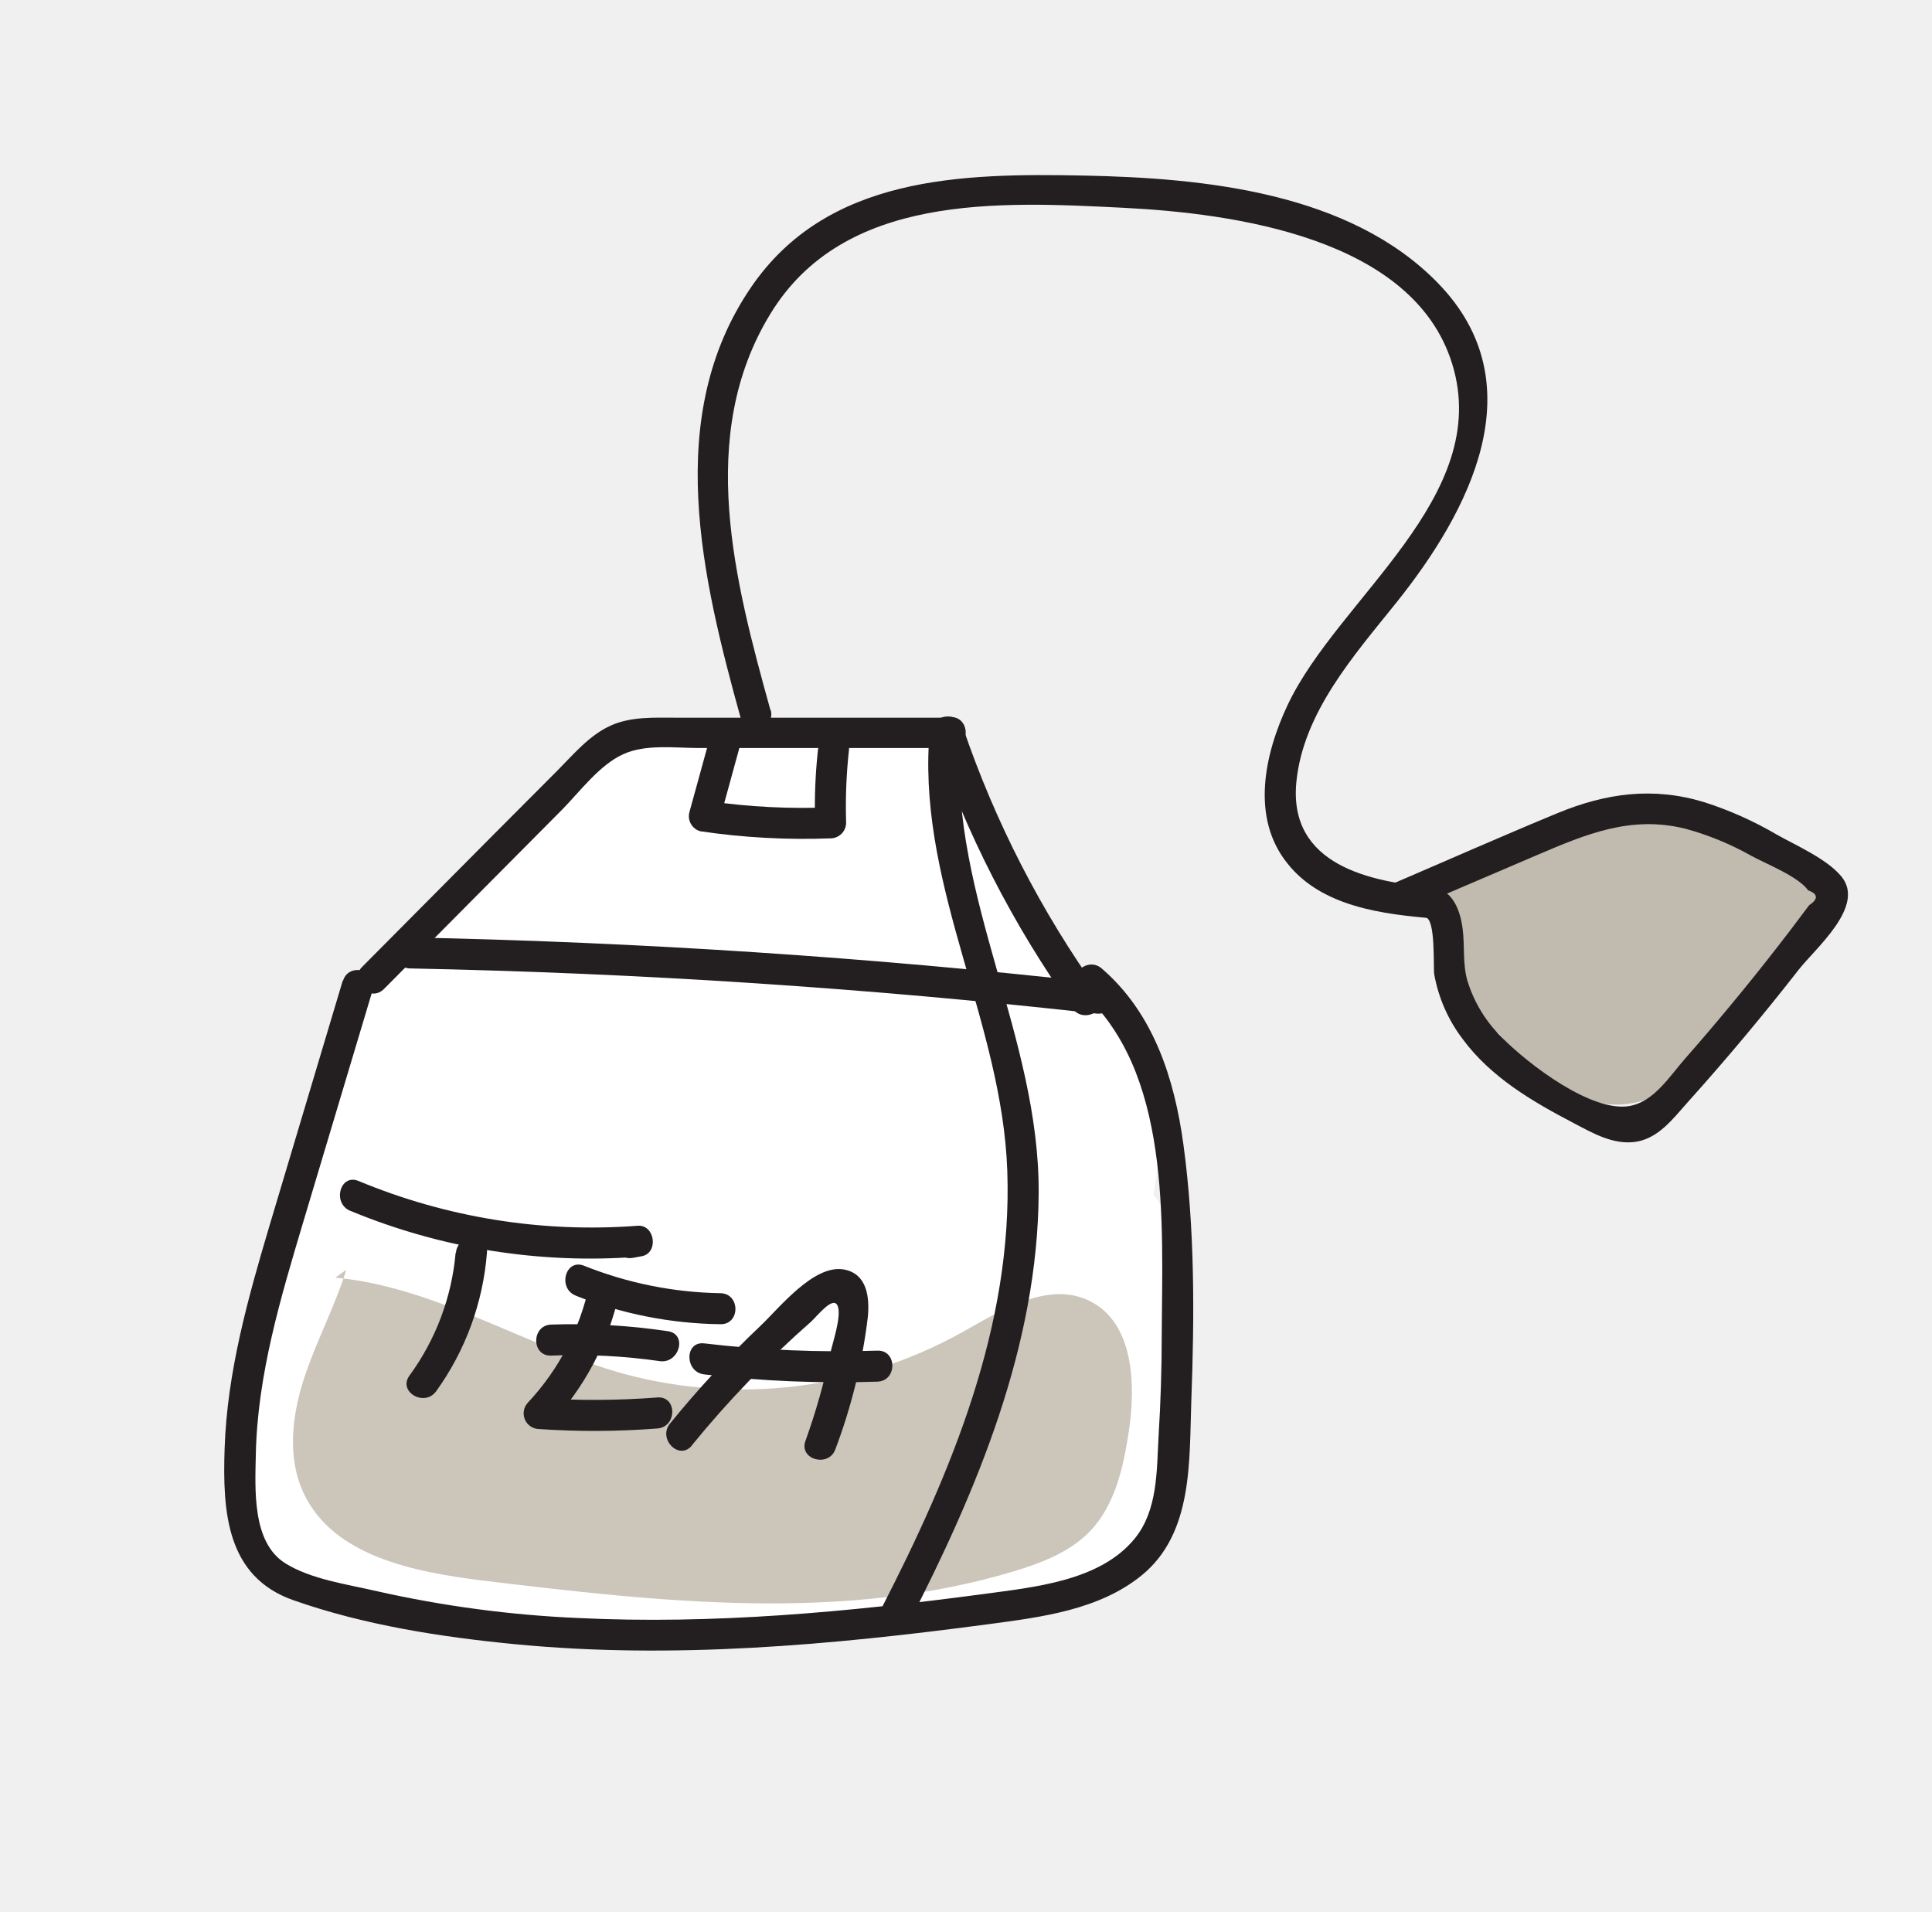
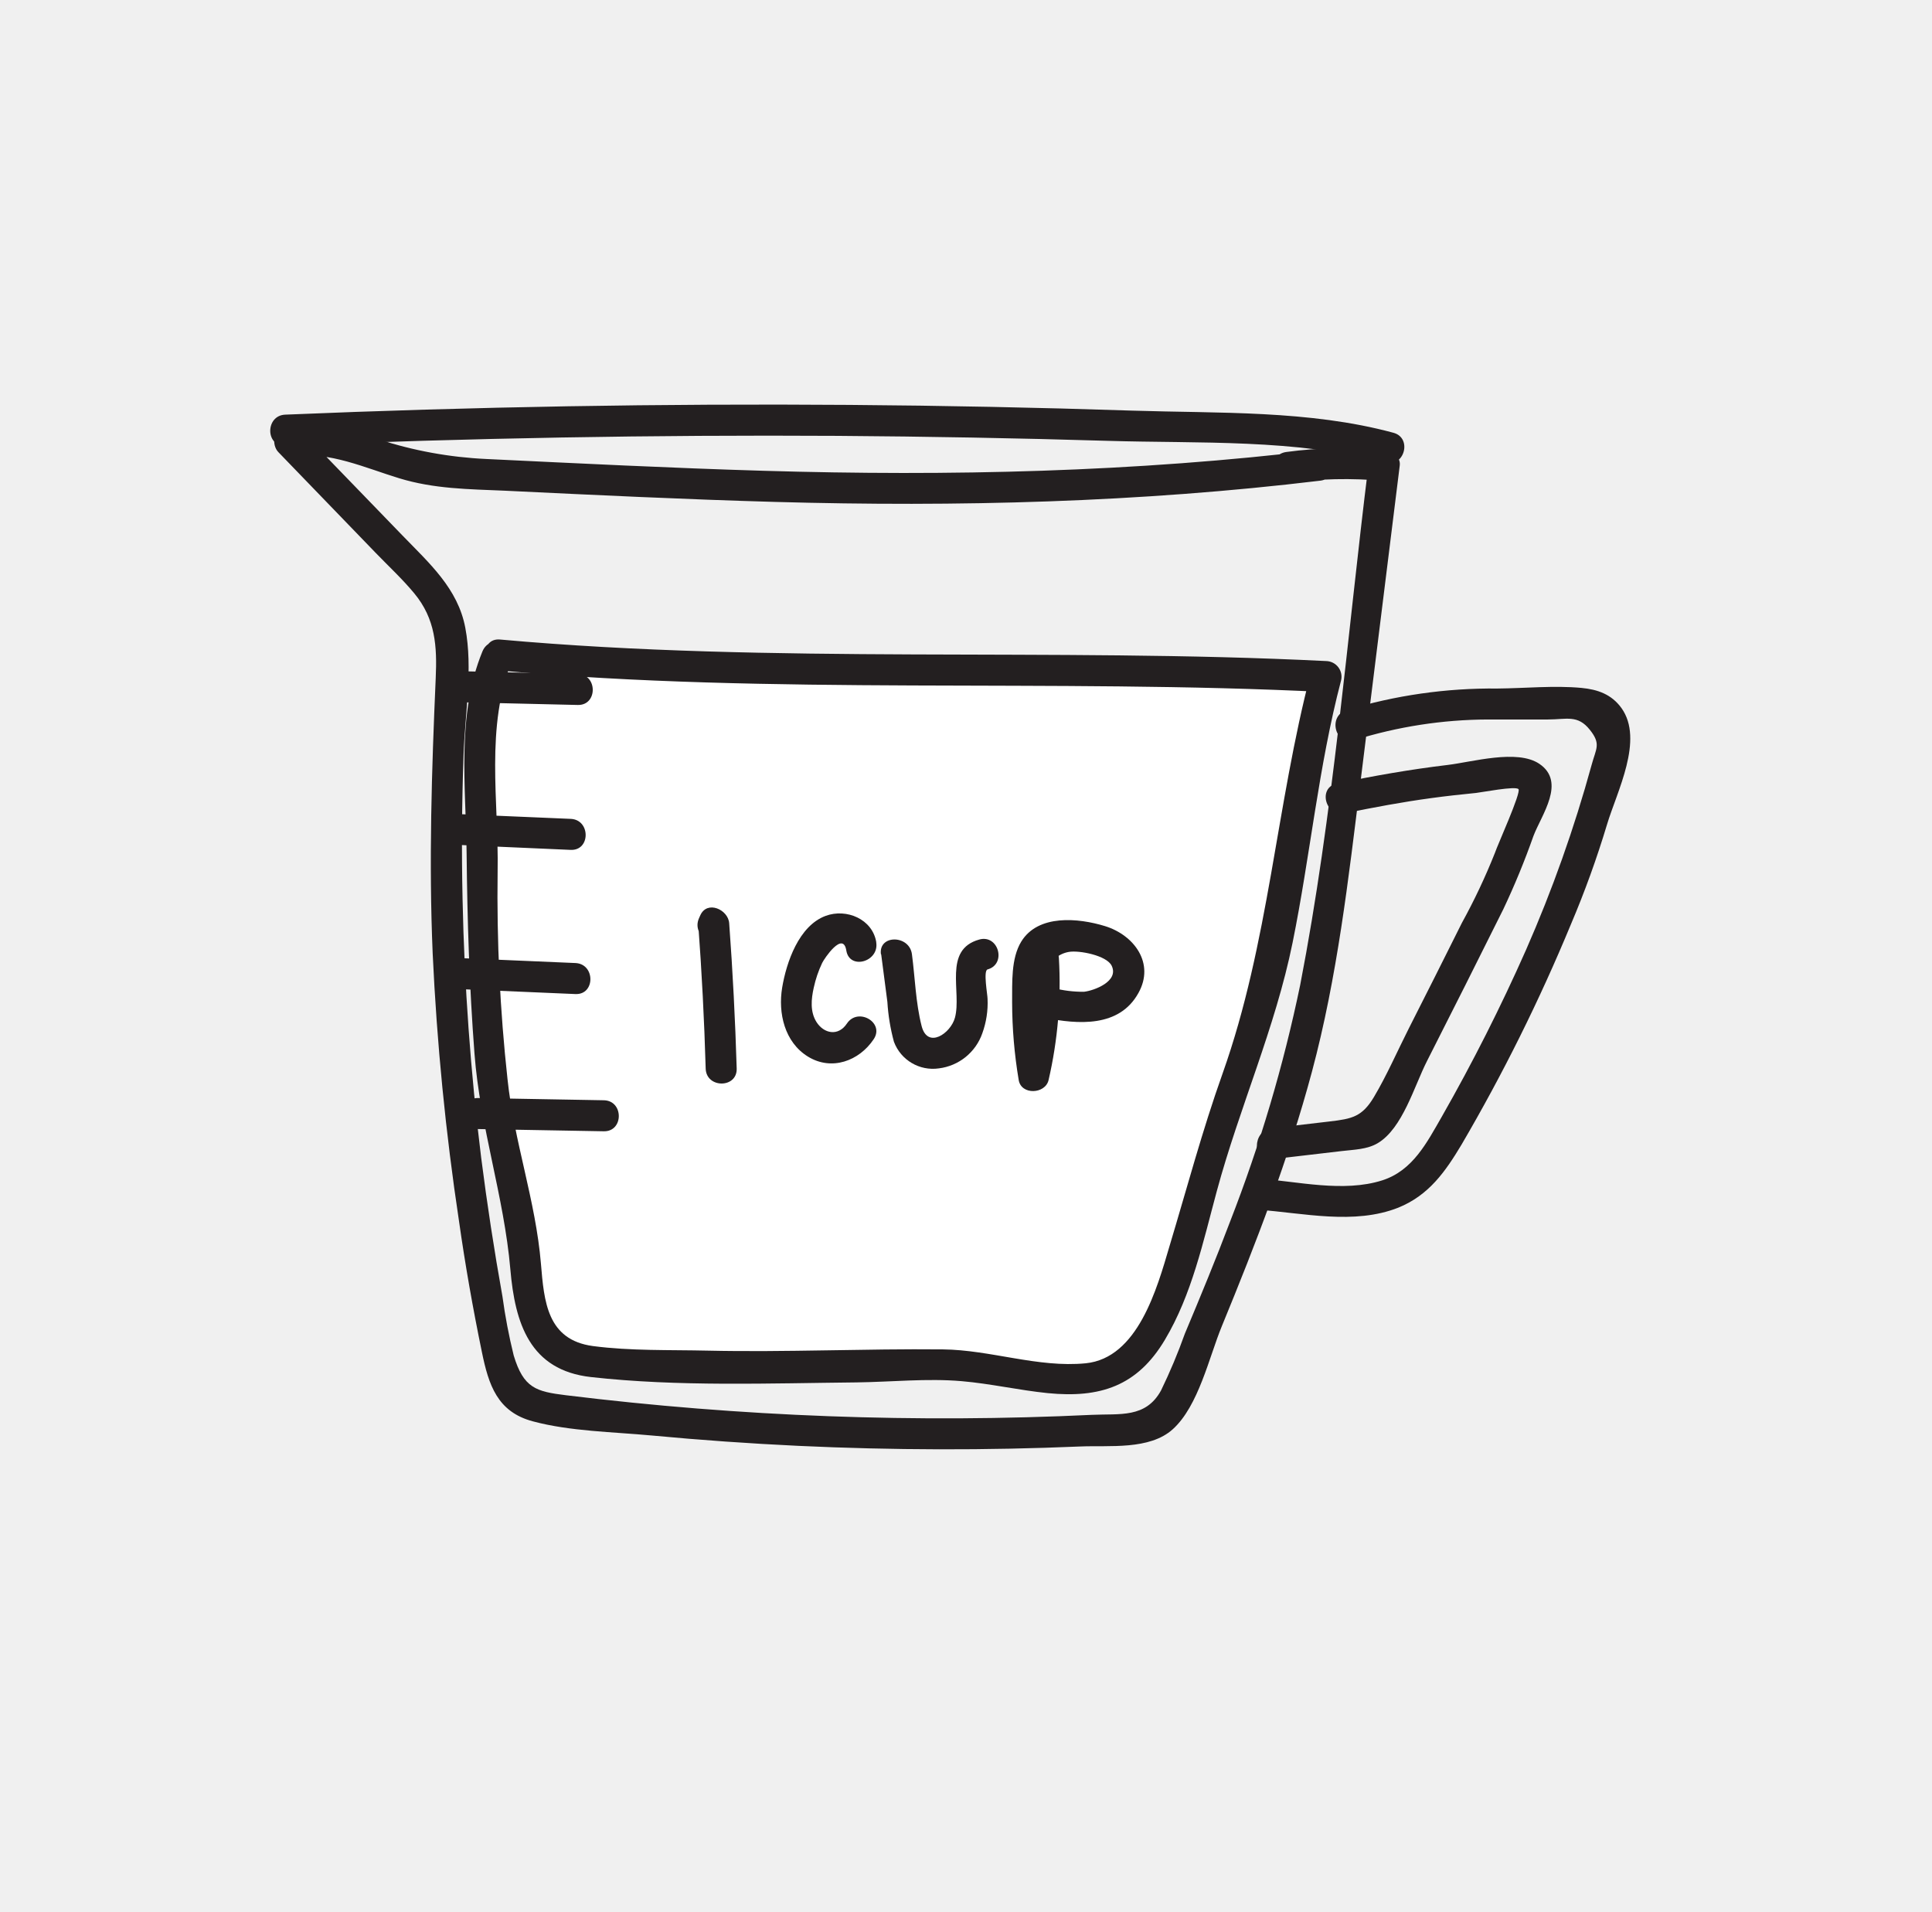
<svg xmlns="http://www.w3.org/2000/svg" id="Layer_1" data-name="Layer 1" viewBox="0 0 311.45 308.18">
  <defs>
-     <style>.cls-1{fill:#fff;}.cls-2{opacity:0.3;}.cls-3{fill:#4f3c18;}.cls-4{fill:#231f20;}.cls-5{fill:#edcc7c;}</style>
+     <style>.cls-1{fill:#231f20;}.cls-2{fill:#fff;}</style>
  </defs>
-   <path class="cls-1" d="M97.39,133.6c0-2.58,3.43-3.43,6-3.47,13.41-.22,28.63-2.95,42-3.17,8.13,10.78,10,21.14,17.47,32.37,5,7.51,14.19,18.89,14,27.91-.13,6.28-2.67,13.22.84,18.42l.34-6.64c-.3,6.63,2.08,13.08,2.68,19.7a37.09,37.09,0,0,1-8,26.28l6.41-4.79c-5.41,6-14.08,7.65-22.11,8.72a461.15,461.15,0,0,1-79.14,3.67c-9.65-.39-19.81-1.25-27.79-6.7a7.71,7.71,0,0,1-2.44-2.38,8.09,8.09,0,0,1-.7-4.23,49.12,49.12,0,0,1,4.38-18.69c2.19-4.81,5.25-9.72,4.49-14.95-1.57,2.14.27,5.55-1.3,7.69.18-9.75.41-20.34,4-29.4,2.19-5.53,4.41-11.11,7.71-16.06s7.42-9,11.58-13.08l16.31-16.07a66.87,66.87,0,0,0,8.54-9.58" />
-   <path class="cls-1" d="M107,136.26l-.28.58-3.58,3.59c1.33-1-.77-.34,1.9-.34,1.72,0,3.45-.14,5.16-.25,3.84-.26,7.67-.63,11.5-1,7.89-.8,15.77-1.67,23.7-1.86l-8.63-5c4.84,6.64,7.94,14,11.42,21.38,3.12,6.62,7.13,12.47,11.23,18.5,3,4.46,7.22,10.09,7.45,15.35.16,3.73-1,7.45-1,11.18a24.67,24.67,0,0,0,3.22,12.28c5.09,9,18.15,4.54,18.63-5l.34-6.64h-20c-.08,7.81,2.86,15.25,2.82,23,0,6.77-2.69,12.63-6.76,17.93-6,7.81,5.86,19.51,13.68,13.68l6.41-4.79-12.12-15.7c-3.85,3.94-9.39,4.88-14.66,5.71-6.49,1-13.06,1.63-19.6,2.23-15.09,1.37-30.26,2-45.41,1.86-7-.05-14-.14-21-.71A47.17,47.17,0,0,1,63,240.78c-2.51-.69-4.7-2.41-7.08-3.08q-2.5-1.84,1.15,3.05v-1.46c.42-1.25.17-3,.38-4.32A40.78,40.78,0,0,1,60,225.65c2.78-6.64,6.42-12.5,5.86-20-.33-4.43-2.87-8.41-7.34-9.64-4-1.09-9.47.63-11.29,4.59-1.9,4.14-1.63,7.31-2.14,11.58l1.37-5.05-.54,1.16,18.64,5.05c.29-15.35,2.31-31,12.5-43.25,10.56-12.74,24.59-22.39,34.29-35.89,3.15-4.39.76-11.14-3.59-13.68-5-3-10.52-.82-13.68,3.58-4.86,6.77-11.94,12.44-17.86,18.27-6.36,6.27-13,12.37-18.07,19.75-10.55,15.21-13.25,33.19-13.59,51.22-.19,9.42,14.38,14.29,18.63,5,1.9-4.14,1.63-7.3,2.14-11.57l-1.37,5,.54-1.16-18.64-5c.24,3.2-1.13,5.64-2.45,8.46a68.1,68.1,0,0,0-4.59,12.11c-2,8.07-3.77,18.62,2.47,25.29,10.8,11.53,30.92,11.05,45.34,11.35a462.16,462.16,0,0,0,53.14-2c15.6-1.48,34.76-1.62,46.48-13.62a10,10,0,0,0,.78-13.13c-2.82-3.54-8.85-5.6-12.9-2.58l-6.42,4.79L181.41,250a46.7,46.7,0,0,0,9.33-24.71c.76-9-2.74-17.43-2.65-26.31.12-12.94-19.36-12.8-20,0l-.34,6.64,18.64-5c-2.17-3.83.79-11.42.35-15.88-.66-6.63-3.6-12.77-7.05-18.39-3-4.94-6.65-9.49-9.66-14.45-3.58-5.9-6.09-12.33-9.1-18.53-3.14-6.44-7.37-16-15.49-16.4-6.92-.35-14.15.88-21,1.59s-14,1.1-21,1.58c-6.82.47-14.17,3.24-15.65,10.81-1,5.3,1.5,10.8,7,12.3,4.9,1.35,11.26-1.65,12.3-7Z" />
-   <g class="cls-2">
-     <path class="cls-3" d="M258.38,151.24c8.18-1.88,14.87,4.79,23.05,4.87l-5-18.63c-7.51,4-13.51,12-19.4,18-7.7,7.79,2.61,22.51,12.12,15.7l9-6.43L266,149q-6.87,5.81-13.48,11.89c-5.49,5.06-2.74,15,4.41,16.72,7.41,1.82,15.82-2.21,17.25-10.2,1.56-8.81-6.54-15.23-14.69-11.3L261,156l-2.66-.36a12.64,12.64,0,0,0-3.91.33,10.38,10.38,0,0,0-6.65,5.24l13.68-3.59c-6.93-3.87-8.68-13.23-18.63-10.4-3.2.9-6.29,3.61-7,7l-.15.73,18.28-2.39c.71,1.09-1.05,2.8-1.76,3.33,3.61-2.71,5.87-6.65,4.6-11.29-1.13-4.1-5.29-7.55-9.64-7.34-1.52.07-3,.18-4.52.35-4,.44-7.52,2.14-9.13,6.15-1.37,3.4-1,8.4,2.06,10.92,7.34,5.94,15.74,8.74,25.2,6.86,8.32-1.65,14.78-6.59,23.57-6.42v-20h-3.08c-12.87,0-12.89,20,0,20h3.08c12.88,0,12.87-19.74,0-20-7.8-.15-14.54,1.78-21.64,4.74-4.06,1.69-9,3.89-13,.68l-7.08,17.07c1.51-.17,3-.28,4.52-.35l-5-18.64c-7.56,5.7-10.92,15.54-5.42,24,4.36,6.73,16.44,6.5,18.28-2.39l.15-.73-7,7,.83-.23-7.7-1,.7.49-3.58-3.58c3.52,5.27,7.37,9.58,13,12.72,4.5,2.52,11.19,1.31,13.68-3.59l.28-.56-6,4.6c-5.42,1.15,2.26.48,3.5.3a21.87,21.87,0,0,0,6.73-2.28L254.86,162.1l1.89-2.63,5.05-1.36.42.22,4.41,16.72q6.62-6.11,13.48-11.9c8.59-7.24-2.86-22.33-12.12-15.7l-9,6.43,12.12,15.71,8.24-8.35c2.22-2.25,4.3-5,7.11-6.49,9-4.74,4.55-18.54-5.05-18.64-4,0-8.23-3.58-12.27-4.43a36.76,36.76,0,0,0-16.1.27c-12.54,2.89-7.23,22.17,5.32,19.29Z" />
-   </g>
-   <path class="cls-4" d="M153.29,115.69l-29,0c-5.15,0-10.3,0-15.45,0-3.47,0-7.1-.19-10.34,1.25-3.48,1.55-6.06,4.68-8.68,7.31L79.59,134.51,58.36,155.88c-2.27,2.29,1.27,5.83,3.54,3.54l19.17-19.3,9.59-9.65c2.93-3,6-7.16,9.8-8.89,3.65-1.67,8.33-1,12.28-1l13.52,0,27,0c3.22,0,3.22-5,0-5Z" />
-   <g class="cls-2">
-     <path class="cls-3" d="M55.82,204.69c-1.85,6-4.9,11.62-6.84,17.62s-2.7,12.76,0,18.45c4.77,10.05,17.62,12.62,28.66,14,28.63,3.46,58.25,6.84,85.86-1.49,4.5-1.36,9.08-3.13,12.31-6.54,3.92-4.16,5.25-10.08,6.12-15.73,1.22-7.86.84-17.83-6.32-21.31-6.66-3.24-14.19,1.53-20.65,5.15a73,73,0,0,1-54.09,6.7c-15.93-4.31-30.38-14.05-46.81-15.59" />
-   </g>
-   <path class="cls-5" d="M152.81,117.89a161.8,161.8,0,0,0,22.24,43.43" />
-   <path class="cls-4" d="M150.39,118.56a169.48,169.48,0,0,0,22.5,44c1.85,2.59,6.19.1,4.32-2.53a164.48,164.48,0,0,1-22-42.83c-1-3-5.86-1.73-4.83,1.33Z" />
-   <path class="cls-4" d="M55.24,158.12q-5.88,19.68-11.77,39.37c-3.49,11.74-6.86,23.72-7.26,36-.34,10.21.28,20.7,11.14,24.48,11.39,4,23.7,5.91,35.66,7.07,25.46,2.47,51.11.14,76.38-3.23,8.47-1.13,17.8-2.28,24.66-7.87,8.33-6.79,7.65-18.48,8-28.24.51-13.64.57-27.62-1.27-41.16-1.45-10.65-4.8-21.2-13.17-28.42-2.42-2.09-6,1.43-3.53,3.54,14.84,12.81,13.28,37.62,13.2,55.37q0,8.25-.51,16.48c-.31,5.56-.12,11.9-3.81,16.46-5.61,6.93-16.3,7.87-24.52,9-21.61,2.87-43.45,4.92-65.27,3.85a183.6,183.6,0,0,1-32.35-4.31C56.1,255.41,50.11,254.59,46,252c-5.4-3.36-4.87-11.94-4.76-17.54.26-12.83,4-25.26,7.64-37.46q5.61-18.78,11.24-37.55c.92-3.09-3.9-4.41-4.83-1.33Z" />
-   <path class="cls-4" d="M124.18,114.4c-5.69-20.54-12-44.18,0-63.79C136,31.17,161,32.49,181,33.49c17.76.88,46.81,4.78,53.1,25.16,6.62,21.46-18.41,37.77-26.53,55-3.71,7.87-6,18.16,0,25.57,5.57,7,15.43,8.16,23.73,8.85,3.21.26,3.19-4.74,0-5-10.43-.86-23.62-3.61-22.32-17,1.09-11.19,9.29-20.41,16-28.78,11.91-14.82,22.66-35.31,6.88-51.6-14.27-14.73-37.83-17-57.16-17.39-19.71-.39-41.36.05-53.62,18-14.26,20.86-7.88,47-1.67,69.48.86,3.09,5.69,1.78,4.83-1.33Z" />
-   <path class="cls-4" d="M226.37,147l21.37-9.15c8-3.42,15.22-6.45,24-4.25A46.49,46.49,0,0,1,282.4,138c2.35,1.26,7.57,3.34,9.08,5.52q2.43.88.14,2.43l-1.11,1.48c-1.35,1.81-2.71,3.6-4.1,5.37q-3.69,4.75-7.53,9.37-3.54,4.28-7.2,8.44c-2.57,2.93-5.06,7-9,7.68-6.08,1.06-16.25-6.7-20.45-10.94a21.7,21.7,0,0,1-5.71-9.37c-.76-2.78-.37-5.5-.74-8.31-.47-3.54-2-6.91-6.07-6.79-3.21.1-3.22,5.1,0,5,1.78-.05,1.31,8.07,1.5,9.2a24.31,24.31,0,0,0,4.55,10.37c4.54,6.19,11.31,10.14,18,13.63,3,1.58,6.25,3.45,9.78,3,3.82-.51,6.19-3.8,8.59-6.47q9.27-10.32,17.8-21.26c2.74-3.52,10.88-10.28,6.9-15.08-2.36-2.84-7.2-4.93-10.38-6.72a58.08,58.08,0,0,0-11.75-5.25c-8.21-2.49-15.77-1.46-23.63,1.78-9.12,3.77-18.16,7.78-27.24,11.67-2.95,1.26-.41,5.57,2.52,4.31Z" />
-   <path class="cls-4" d="M56.49,195.19a101,101,0,0,0,46.31,7.4l-.67-4.91-1.41.26c-3.16.59-1.82,5.41,1.33,4.82l1.41-.26c2.75-.51,2.15-5.12-.66-4.91a97.68,97.68,0,0,1-45-7.22c-3-1.23-4.27,3.6-1.33,4.82Z" />
-   <path class="cls-4" d="M73.45,201.94A39.31,39.31,0,0,1,66,221.75c-1.89,2.61,2.44,5.11,4.31,2.52a44.1,44.1,0,0,0,8.19-22.33c.28-3.21-4.72-3.19-5,0Z" />
-   <path class="cls-4" d="M95,207.1a39.79,39.79,0,0,1-9.9,19,2.53,2.53,0,0,0,1.77,4.26,132.35,132.35,0,0,0,19.1-.09c3.19-.25,3.22-5.25,0-5a132.35,132.35,0,0,1-19.1.09l1.77,4.27a44.73,44.73,0,0,0,11.18-21.16c.69-3.14-4.13-4.48-4.82-1.33Z" />
-   <path class="cls-4" d="M88.85,218.52a95.75,95.75,0,0,1,17.5.89c3.15.46,4.51-4.36,1.33-4.82a102.25,102.25,0,0,0-18.83-1.07c-3.2.11-3.22,5.11,0,5Z" />
-   <path class="cls-4" d="M92.79,208.85a65.56,65.56,0,0,0,23.35,4.61c3.22.06,3.22-4.94,0-5a61.81,61.81,0,0,1-22-4.43c-3-1.19-4.29,3.64-1.33,4.82Z" />
-   <path class="cls-4" d="M111.52,233a166,166,0,0,1,19.21-19.93c1-.9,3.65-4.37,4.33-2.5.61,1.69-.85,5.87-1.22,7.63a106.05,106.05,0,0,1-4,14.08c-1.08,3,3.75,4.34,4.83,1.33a91.1,91.1,0,0,0,5.23-21.31c.3-3.17-.1-7-3.9-7.67-4.85-.81-10.36,6.21-13.43,9.11A165.48,165.48,0,0,0,108,229.49c-2,2.47,1.49,6,3.53,3.53Z" />
-   <path class="cls-4" d="M113.52,221.55a186.08,186.08,0,0,0,27.92,1.17c3.21-.1,3.22-5.1,0-5a186.08,186.08,0,0,1-27.92-1.17c-3.19-.37-3.16,4.63,0,5Z" />
-   <path class="cls-4" d="M114.75,117.78l-3.6,13.09A2.52,2.52,0,0,0,112.9,134a113.86,113.86,0,0,0,21,1.14,2.53,2.53,0,0,0,2.5-2.5,83.85,83.85,0,0,1,.46-11.75c.34-3.2-4.66-3.17-5,0a83.85,83.85,0,0,0-.46,11.75l2.5-2.5a107.3,107.3,0,0,1-19.7-1L116,132.2l3.59-13.09c.85-3.11-4-4.43-4.82-1.33Z" />
-   <path class="cls-4" d="M66.12,156.11q55.46,1.11,110.64,7.28c3.2.36,3.17-4.65,0-5q-55.12-6.16-110.64-7.28c-3.22-.06-3.22,4.94,0,5Z" />
-   <path class="cls-4" d="M149.74,119.69c-1.37,23.88,11.79,45.35,12.64,69,.9,25-9.07,48.76-20.26,70.53-1.47,2.86,2.84,5.39,4.32,2.52,11.06-21.52,20.87-44.85,21-69.45.13-25-14.13-47.6-12.69-72.57.18-3.22-4.82-3.21-5,0Z" />
+   <path class="cls-1" d="M212.79,72.51C183,76.1,153.07,76.78,123.1,75.89c-14.9-.44-29.8-1.19-44.69-1.9A65.73,65.73,0,0,1,61,70.81c-4.92-1.53-9.82-2.83-15-2.09-2,.28-2.28,3-1.11,4.18l15.7,16.25c2.07,2.14,4.28,4.19,6.18,6.48,3.44,4.14,3.7,8.55,3.47,13.7-.65,14.82-1.12,29.54-.49,44.37A419.14,419.14,0,0,0,74,196.88c1,7.05,2.24,14.07,3.68,21.05,1.09,5.32,2.49,9.67,8.23,11.19,6,1.61,12.94,1.7,19.16,2.28q11.81,1.11,23.65,1.67,22.7,1.06,45.43.1c4.65-.2,11.17.61,14.92-2.79,4.15-3.76,5.85-11.64,7.9-16.61,5.52-13.42,10.77-27,14.52-41,4.1-15.32,5.88-31,7.83-46.75l6.33-51c.17-1.43-1.3-2.39-2.5-2.5a70.66,70.66,0,0,0-15.79.34c-3.14.42-3.18,5.43,0,5a70.66,70.66,0,0,1,15.79-.34L220.6,75c-3.46,27.84-5.66,56.22-11,83.77a238.18,238.18,0,0,1-11.3,38.14C196,203,193.52,209,191,215a89.7,89.7,0,0,1-3.84,9.15c-2.47,4.48-6.61,3.71-11.12,3.92a500.62,500.62,0,0,1-84.8-3.16c-4.8-.59-6.84-1.13-8.43-6.42A90.11,90.11,0,0,1,81,209q-2-11.15-3.43-22.37a408.23,408.23,0,0,1-3-41.63q-.26-11.65.16-23.31c.23-6.64,1.53-13.9.28-20.49-1.19-6.34-5.83-10.43-10.13-14.88L48.48,69.37l-1.11,4.17c5.67-.81,11.66,1.94,17,3.56,5.6,1.71,11.13,1.75,17,2,14.53.7,29.07,1.4,43.62,1.81,29.36.82,58.69.09,87.87-3.43,3.15-.38,3.19-5.38,0-5Z" />
+   <path class="cls-1" d="M216.84,131.09c4.61-.94,9.24-1.81,13.91-2.44,2.39-.33,4.8-.59,7.21-.83.89-.09,6.37-1.16,6.83-.61s-3.38,9-3.81,10.3a99.41,99.41,0,0,1-5.31,11.25q-4.24,8.51-8.55,17c-1.86,3.67-3.53,7.54-5.63,11.07-1.9,3.19-3.53,3.52-7.08,3.94l-9.4,1.1c-3.16.37-3.2,5.37,0,5l11.28-1.32c2-.24,4.09-.25,5.82-1.28,4-2.39,5.87-9.18,7.92-13.21q6.22-12.24,12.33-24.53a123.84,123.84,0,0,0,4.84-11.77c1.29-3.4,5.31-8.7.94-11.64-3.57-2.4-10.82-.28-14.78.19-6,.72-11.93,1.75-17.85,3-3.15.65-1.82,5.47,1.33,4.82Z" />
+   <path class="cls-1" d="M202.76,195c7.36.53,15.53,2.49,22.66-.33,4.93-2,7.59-5.82,10.2-10.18A289.15,289.15,0,0,0,253.24,149a155.94,155.94,0,0,0,5.82-16.09c1.58-5.28,6-13.65,2.33-18.77-1.6-2.22-3.83-3-6.45-3.25-4.38-.41-9.11.06-13.52.1A80.83,80.83,0,0,0,217,114.49c-3,1-1.74,5.8,1.33,4.82a72.94,72.94,0,0,1,21.5-3.33c3.23,0,6.46,0,9.7,0,3,0,4.8-.81,6.76,1.66,1.85,2.31,1,3,.28,5.69A215.93,215.93,0,0,1,246,153.13,296.15,296.15,0,0,1,232.43,180c-2.41,4.18-4.67,8.69-9.6,10.27-6.29,2-13.66.16-20.07-.3-3.21-.23-3.19,4.77,0,5Z" />
+   <path class="cls-2" d="M80.58,105.59c44.54,4.11,88.49,1.16,133.16,3.47-4.72,17.46-5.72,39.19-11.61,57-2.85,8.66-6.07,16.45-8.42,25.26s-6,25.14-13.92,29.66c-6.13,3.5-20.71-1.23-27.77-1q-26.93.89-53.86-.34c-2.89-.13-6-.33-8.35-2-4-2.73-4.72-8.28-5-13.13-.84-13-4.85-20.38-5.69-33.38-.52-8.1-2-19.73-1.46-27.83.7-11.69-2.2-27,2.56-37.72" />
+   <path class="cls-1" d="M80.58,108.09c44.29,4,88.8,1.26,133.16,3.47l-2.41-3.17c-5.64,21.5-6.75,43.58-14.24,64.65-3.28,9.2-5.75,18.51-8.56,27.84-2,6.78-5.09,18.05-13.52,18.88-7.68.75-15.32-2.16-23-2.24-12.63-.13-25.26.48-37.9.2-6.12-.14-12.47.06-18.54-.74-7.36-1-7.86-7.15-8.37-13.29-.84-10.11-4.34-19.71-5.39-29.77a274.13,274.13,0,0,1-1.59-33.4c.21-11.35-2.06-23.36,2.37-34.18,1.22-3-3.62-4.27-4.82-1.33-4.21,10.29-2.66,21.71-2.55,32.52s.44,21.47,1.27,32.31c.89,11.8,4.76,23,5.78,34.76.75,8.71,3.13,16.28,13,17.38,14.05,1.57,28.7,1,42.82.86,5.61-.07,11.35-.68,16.93-.2,4.66.4,9.24,1.46,13.89,1.93,8.43.83,14.43-1.12,18.88-8.6,4.35-7.29,6.17-15.84,8.36-23.94,3.66-13.55,9.43-26.3,12.23-40.11,2.84-14,4.16-28.33,7.8-42.2a2.53,2.53,0,0,0-2.41-3.16c-44.36-2.21-88.87.52-133.16-3.47-3.2-.29-3.18,4.71,0,5Z" />
+   <path class="cls-1" d="M117,150.55l.21-.47-4.66-1.26q.87,11.7,1.21,23.43c.09,3.21,5.09,3.22,5,0q-.35-11.73-1.21-23.43c-.16-2.21-3.56-3.74-4.66-1.27l-.21.47c-1.29,2.92,3,5.46,4.32,2.53Z" />
+   <path class="cls-1" d="M141.26,151.88c-.61-3.72-4.8-5.49-8.17-4.24-4.31,1.6-6.32,7.48-7,11.56s.37,8.8,4.17,11.13,8.24.71,10.59-2.82c1.79-2.68-2.54-5.19-4.32-2.52-1.41,2.12-3.72,1.62-4.9-.23-1.06-1.67-.86-3.71-.45-5.54a18.35,18.35,0,0,1,1.36-4c.36-.74,3.37-5.2,3.89-2s5.34,1.82,4.82-1.33Z" />
+   <path class="cls-1" d="M142.05,153.82l1,7.68a31.72,31.72,0,0,0,1.06,6.44,6.71,6.71,0,0,0,7.25,4.28,8.52,8.52,0,0,0,7-5.67,14.32,14.32,0,0,0,.84-5.54c0-.67-.72-4.54,0-4.74,3.1-.85,1.78-5.68-1.33-4.82-5.89,1.63-2.8,8.45-3.93,12.61-.69,2.53-4.41,5.09-5.37,1.33s-1.06-7.79-1.56-11.57c-.41-3.15-5.41-3.19-5,0Z" />
+   <path class="cls-1" d="M165.69,154.48a64.54,64.54,0,0,1-1.48,18.33H169c-.78-5-3.39-18.16,3.29-19.36,1.64-.3,6.13.56,6.92,2.23,1.21,2.52-2.83,4-4.45,4.19a18.66,18.66,0,0,1-5-.62c-3.15-.62-4.49,4.2-1.33,4.82,5.34,1.06,12,1.6,15.09-4,2.69-4.8-.71-9.34-5.38-10.78-4.33-1.33-10.78-1.93-13.5,2.48-1.69,2.75-1.45,6.7-1.48,9.79a76.14,76.14,0,0,0,1.06,12.53c.39,2.47,4.3,2.3,4.82,0a69.42,69.42,0,0,0,1.66-19.65c-.19-3.2-5.19-3.22-5,0Z" />
+   <path class="cls-1" d="M46,71.84Q90.48,70,135,70.26q21.77.15,43.52.8c14.69.45,30.49-.35,44.77,3.52,3.11.84,4.43-4,1.33-4.82-13.55-3.67-28.23-3.12-42.15-3.57q-22.74-.75-45.49-.92-45.51-.34-91,1.57c-3.21.13-3.23,5.13,0,5Z" />
+   <path class="cls-1" d="M74.8,113.21l18.34.43c3.22.08,3.22-4.92,0-5l-18.34-.43c-3.21-.08-3.21,4.92,0,5Z" />
+   <path class="cls-1" d="M72.51,136.14,92,137c3.22.13,3.21-4.87,0-5l-19.47-.83c-3.22-.14-3.21,4.86,0,5Z" />
+   <path class="cls-1" d="M73.66,159.42l19.1.82c3.22.14,3.22-4.86,0-5l-19.1-.82c-3.22-.13-3.21,4.87,0,5Z" />
+   <path class="cls-1" d="M77.09,182l20.25.36c3.22.06,3.22-4.94,0-5L77.09,177c-3.21-.06-3.21,4.94,0,5Z" />
</svg>
